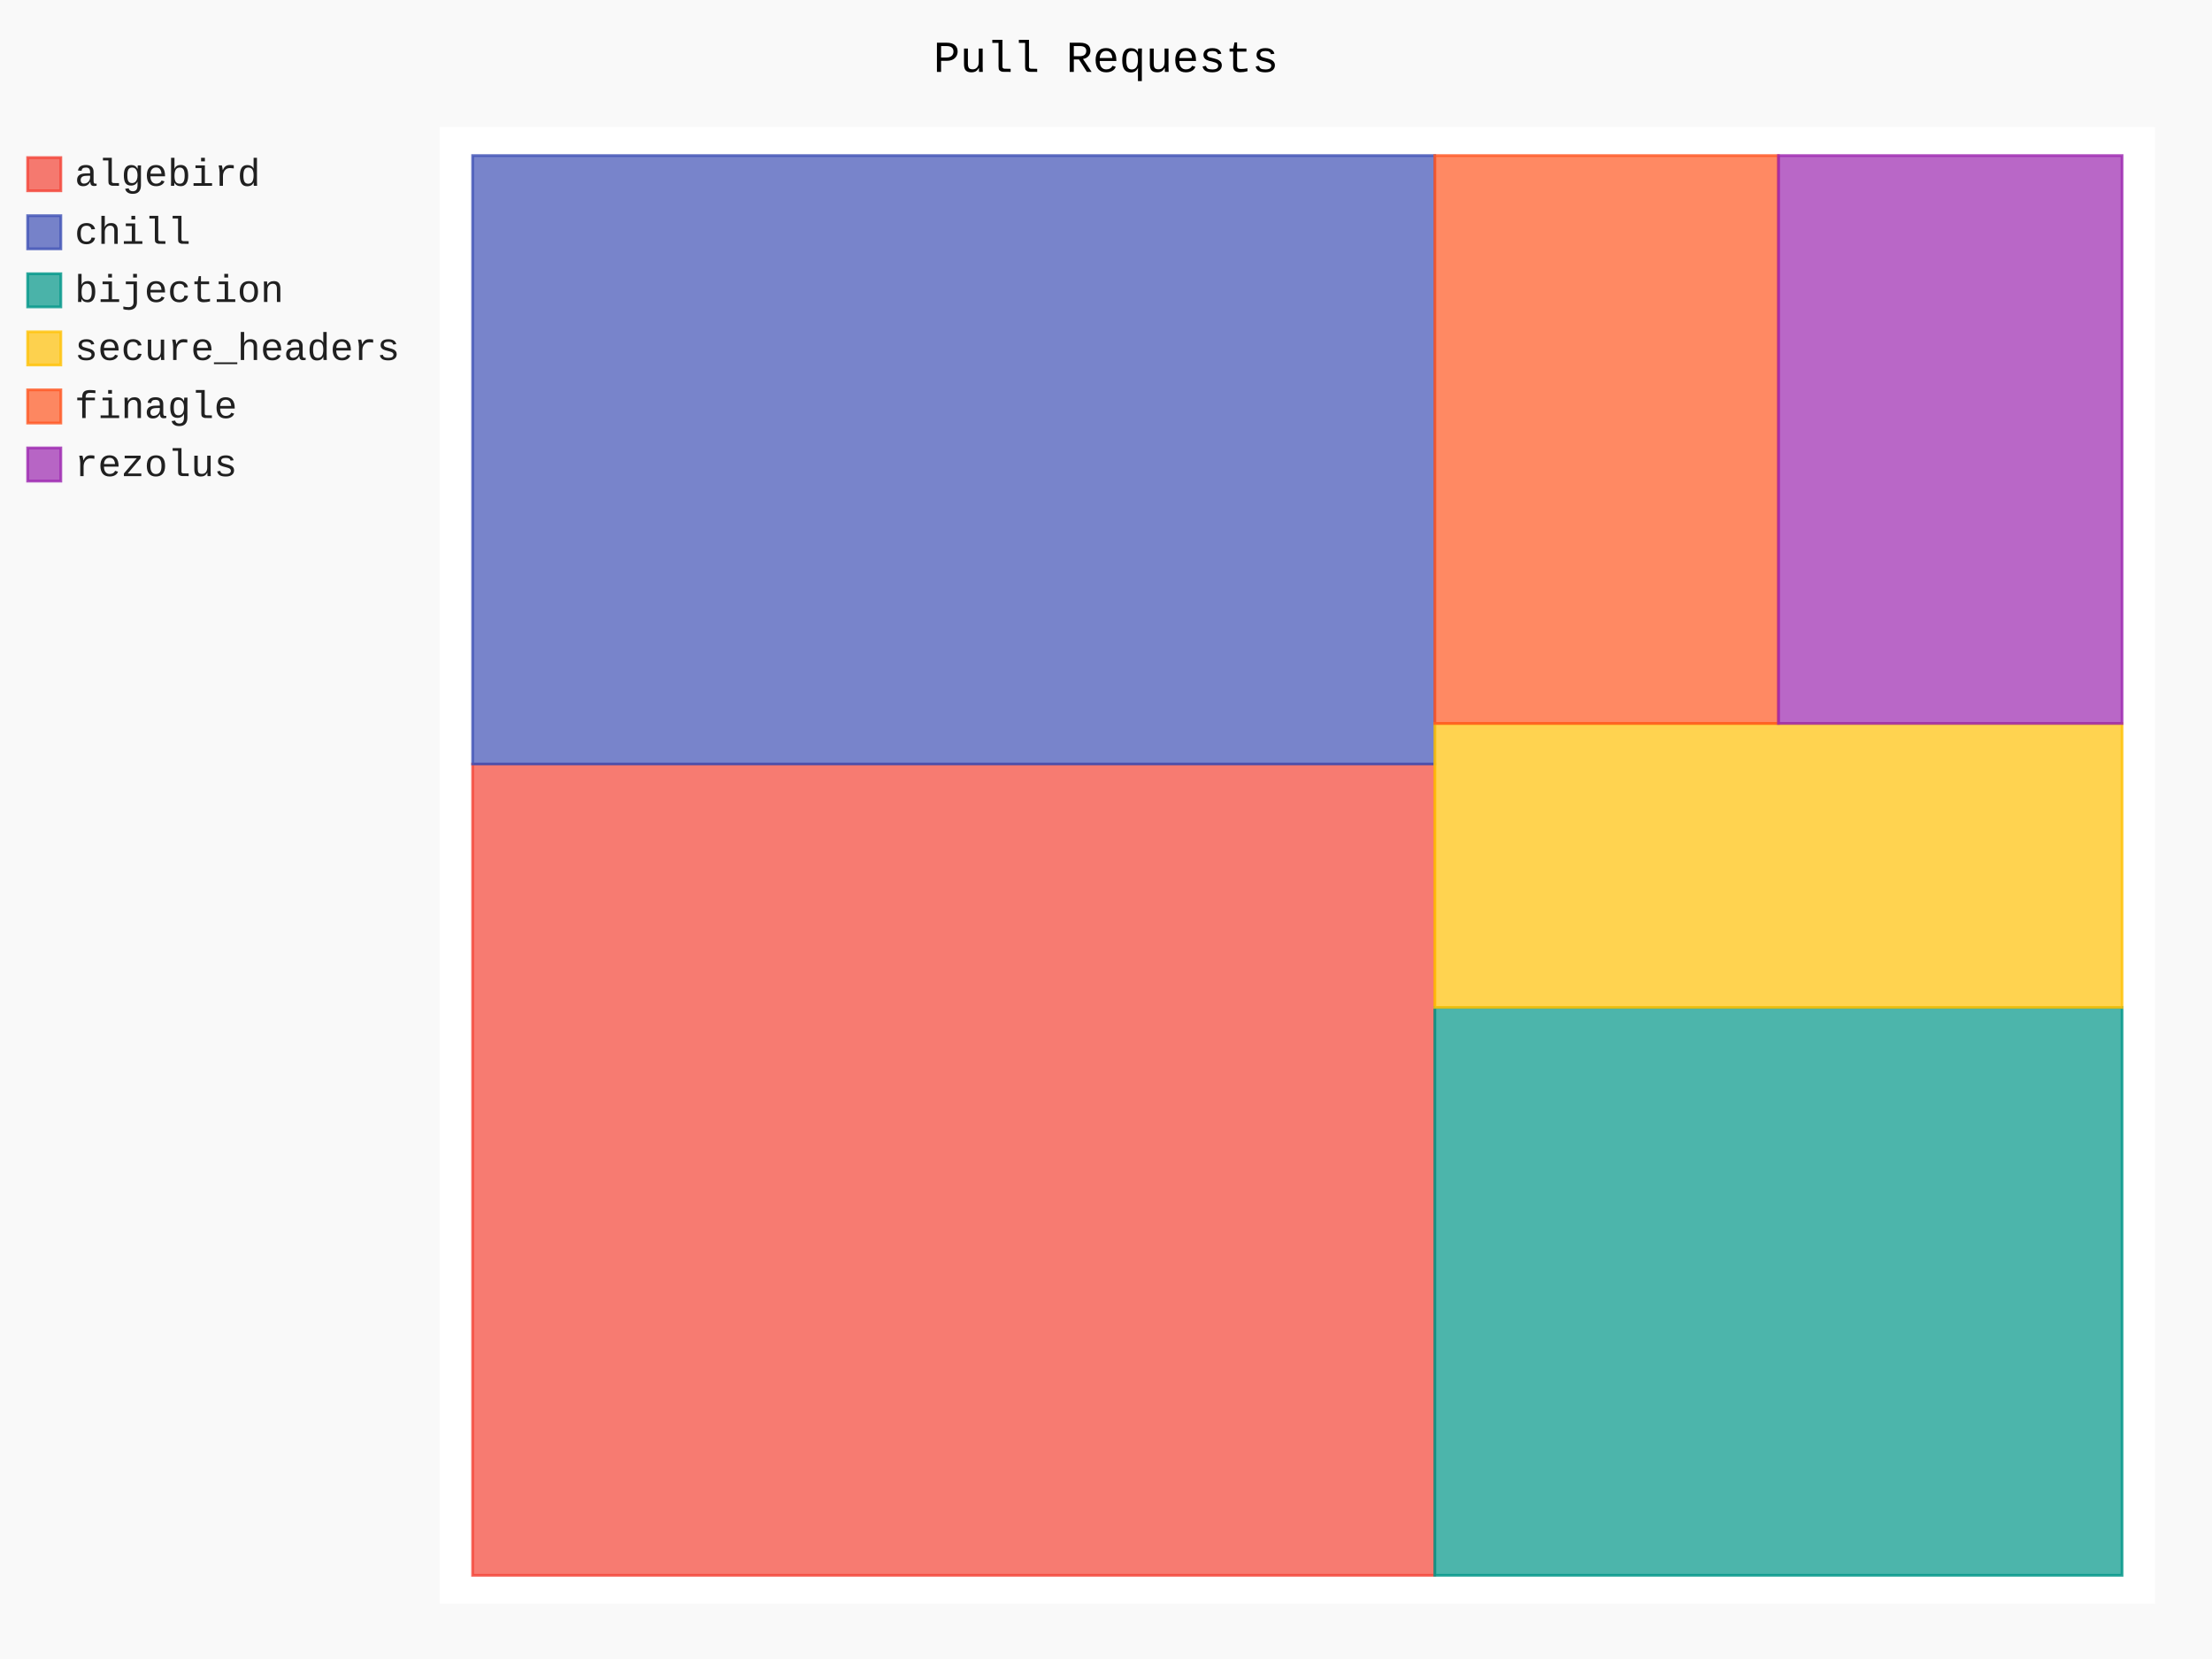
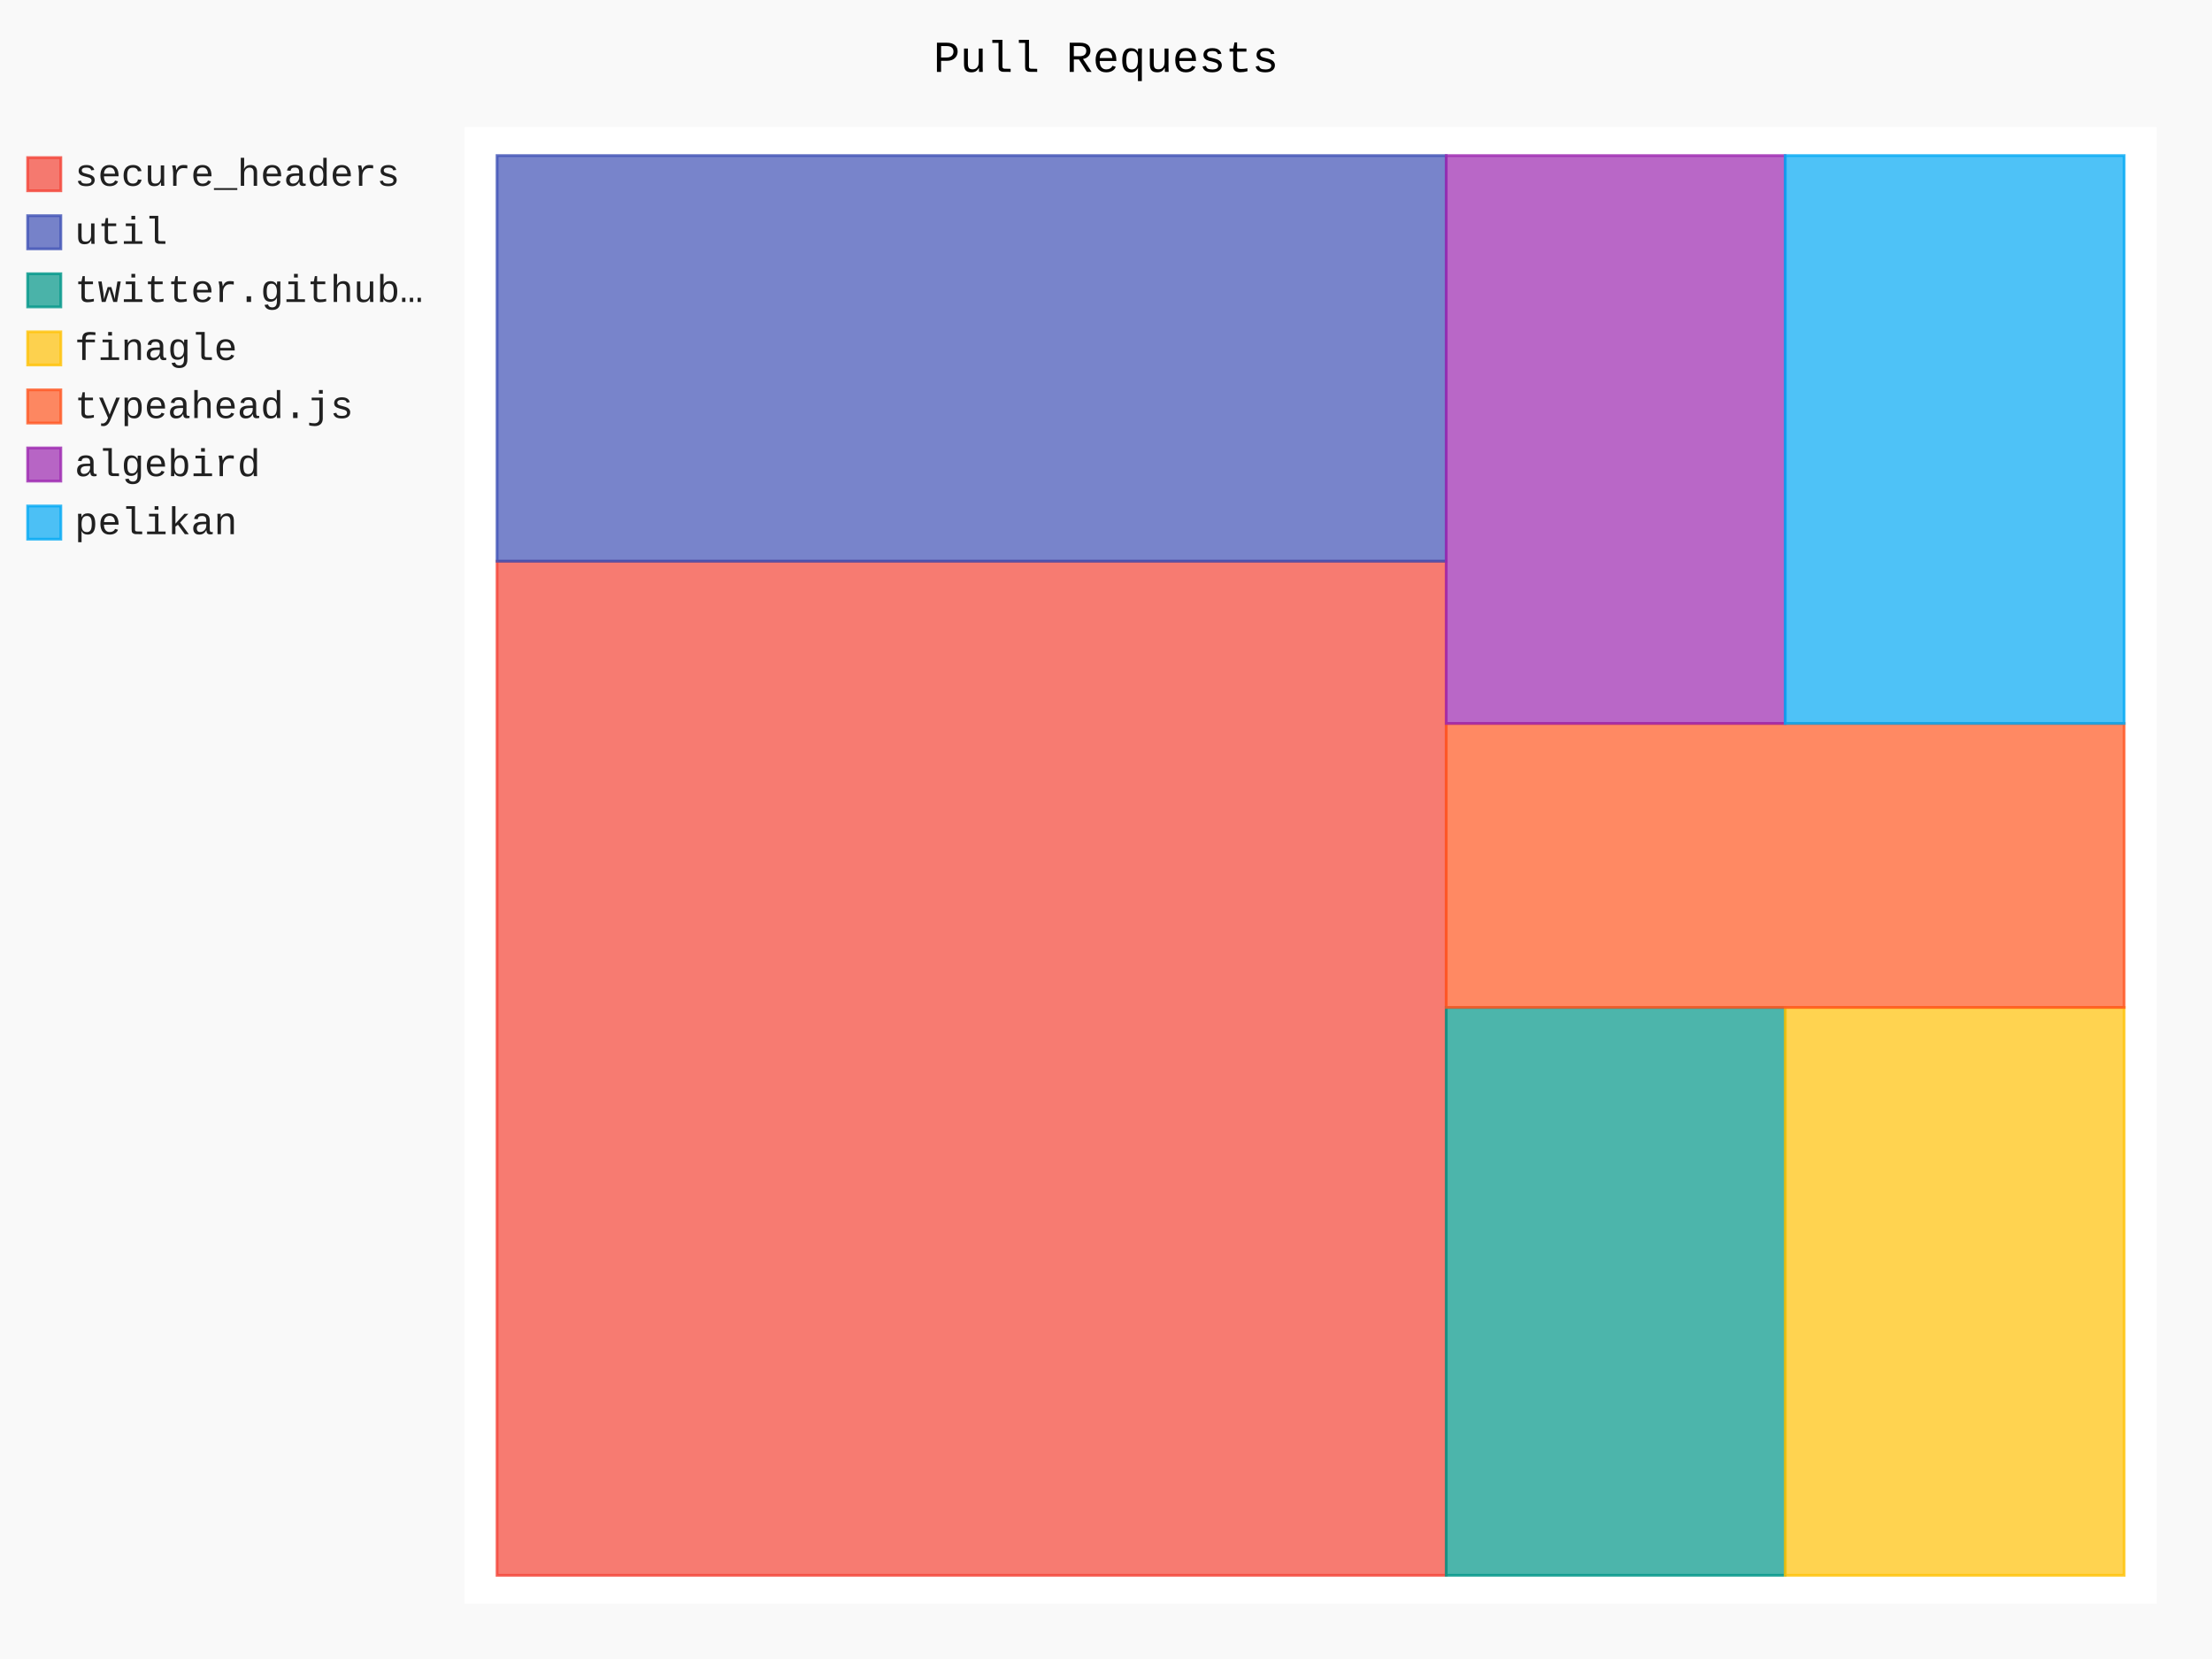
- <svg xmlns="http://www.w3.org/2000/svg" class="pygal-chart" id="chart-c5fc7e87-3322-4913-ace1-3fbab9f41bc9" viewBox="0 0 800 600">
+ <svg xmlns="http://www.w3.org/2000/svg" class="pygal-chart" id="chart-bf07caf6-4657-4d47-8b1f-509d28c9ddeb" viewBox="0 0 800 600">
  <defs>
-     <style type="text/css">#chart-c5fc7e87-3322-4913-ace1-3fbab9f41bc9{-webkit-user-select:none;-webkit-font-smoothing:antialiased;font-family:Consolas,"Liberation Mono",Menlo,Courier,monospace}#chart-c5fc7e87-3322-4913-ace1-3fbab9f41bc9 .title{font-family:Consolas,"Liberation Mono",Menlo,Courier,monospace;font-size:16px}#chart-c5fc7e87-3322-4913-ace1-3fbab9f41bc9 .legends .legend text{font-family:Consolas,"Liberation Mono",Menlo,Courier,monospace;font-size:14px}#chart-c5fc7e87-3322-4913-ace1-3fbab9f41bc9 .axis text{font-family:Consolas,"Liberation Mono",Menlo,Courier,monospace;font-size:10px}#chart-c5fc7e87-3322-4913-ace1-3fbab9f41bc9 .axis text.major{font-family:Consolas,"Liberation Mono",Menlo,Courier,monospace;font-size:10px}#chart-c5fc7e87-3322-4913-ace1-3fbab9f41bc9 .text-overlay text.value{font-family:Consolas,"Liberation Mono",Menlo,Courier,monospace;font-size:16px}#chart-c5fc7e87-3322-4913-ace1-3fbab9f41bc9 .text-overlay text.label{font-family:Consolas,"Liberation Mono",Menlo,Courier,monospace;font-size:10px}#chart-c5fc7e87-3322-4913-ace1-3fbab9f41bc9 .tooltip{font-family:Consolas,"Liberation Mono",Menlo,Courier,monospace;font-size:14px}#chart-c5fc7e87-3322-4913-ace1-3fbab9f41bc9 text.no_data{font-family:Consolas,"Liberation Mono",Menlo,Courier,monospace;font-size:64px}
- #chart-c5fc7e87-3322-4913-ace1-3fbab9f41bc9{background-color:rgba(249,249,249,1)}#chart-c5fc7e87-3322-4913-ace1-3fbab9f41bc9 path,#chart-c5fc7e87-3322-4913-ace1-3fbab9f41bc9 line,#chart-c5fc7e87-3322-4913-ace1-3fbab9f41bc9 rect,#chart-c5fc7e87-3322-4913-ace1-3fbab9f41bc9 circle{-webkit-transition:150ms;-moz-transition:150ms;transition:150ms}#chart-c5fc7e87-3322-4913-ace1-3fbab9f41bc9 .graph &gt; .background{fill:rgba(249,249,249,1)}#chart-c5fc7e87-3322-4913-ace1-3fbab9f41bc9 .plot &gt; .background{fill:rgba(255,255,255,1)}#chart-c5fc7e87-3322-4913-ace1-3fbab9f41bc9 .graph{fill:rgba(0,0,0,.87)}#chart-c5fc7e87-3322-4913-ace1-3fbab9f41bc9 text.no_data{fill:rgba(0,0,0,1)}#chart-c5fc7e87-3322-4913-ace1-3fbab9f41bc9 .title{fill:rgba(0,0,0,1)}#chart-c5fc7e87-3322-4913-ace1-3fbab9f41bc9 .legends .legend text{fill:rgba(0,0,0,.87)}#chart-c5fc7e87-3322-4913-ace1-3fbab9f41bc9 .legends .legend:hover text{fill:rgba(0,0,0,1)}#chart-c5fc7e87-3322-4913-ace1-3fbab9f41bc9 .axis .line{stroke:rgba(0,0,0,1)}#chart-c5fc7e87-3322-4913-ace1-3fbab9f41bc9 .axis .guide.line{stroke:rgba(0,0,0,.54)}#chart-c5fc7e87-3322-4913-ace1-3fbab9f41bc9 .axis .major.line{stroke:rgba(0,0,0,.87)}#chart-c5fc7e87-3322-4913-ace1-3fbab9f41bc9 .axis text.major{fill:rgba(0,0,0,1)}#chart-c5fc7e87-3322-4913-ace1-3fbab9f41bc9 .axis.y .guides:hover .guide.line,#chart-c5fc7e87-3322-4913-ace1-3fbab9f41bc9 .line-graph .axis.x .guides:hover .guide.line,#chart-c5fc7e87-3322-4913-ace1-3fbab9f41bc9 .stackedline-graph .axis.x .guides:hover .guide.line,#chart-c5fc7e87-3322-4913-ace1-3fbab9f41bc9 .xy-graph .axis.x .guides:hover .guide.line{stroke:rgba(0,0,0,1)}#chart-c5fc7e87-3322-4913-ace1-3fbab9f41bc9 .axis .guides:hover text{fill:rgba(0,0,0,1)}#chart-c5fc7e87-3322-4913-ace1-3fbab9f41bc9 .reactive{fill-opacity:.7;stroke-opacity:.8}#chart-c5fc7e87-3322-4913-ace1-3fbab9f41bc9 .ci{stroke:rgba(0,0,0,.87)}#chart-c5fc7e87-3322-4913-ace1-3fbab9f41bc9 .reactive.active,#chart-c5fc7e87-3322-4913-ace1-3fbab9f41bc9 .active .reactive{fill-opacity:.8;stroke-opacity:.9;stroke-width:4}#chart-c5fc7e87-3322-4913-ace1-3fbab9f41bc9 .ci .reactive.active{stroke-width:1.5}#chart-c5fc7e87-3322-4913-ace1-3fbab9f41bc9 .series text{fill:rgba(0,0,0,1)}#chart-c5fc7e87-3322-4913-ace1-3fbab9f41bc9 .tooltip rect{fill:rgba(255,255,255,1);stroke:rgba(0,0,0,1);-webkit-transition:opacity 150ms;-moz-transition:opacity 150ms;transition:opacity 150ms}#chart-c5fc7e87-3322-4913-ace1-3fbab9f41bc9 .tooltip .label{fill:rgba(0,0,0,.87)}#chart-c5fc7e87-3322-4913-ace1-3fbab9f41bc9 .tooltip .label{fill:rgba(0,0,0,.87)}#chart-c5fc7e87-3322-4913-ace1-3fbab9f41bc9 .tooltip .legend{font-size:.8em;fill:rgba(0,0,0,.54)}#chart-c5fc7e87-3322-4913-ace1-3fbab9f41bc9 .tooltip .x_label{font-size:.6em;fill:rgba(0,0,0,1)}#chart-c5fc7e87-3322-4913-ace1-3fbab9f41bc9 .tooltip .xlink{font-size:.5em;text-decoration:underline}#chart-c5fc7e87-3322-4913-ace1-3fbab9f41bc9 .tooltip .value{font-size:1.5em}#chart-c5fc7e87-3322-4913-ace1-3fbab9f41bc9 .bound{font-size:.5em}#chart-c5fc7e87-3322-4913-ace1-3fbab9f41bc9 .max-value{font-size:.75em;fill:rgba(0,0,0,.54)}#chart-c5fc7e87-3322-4913-ace1-3fbab9f41bc9 .map-element{fill:rgba(255,255,255,1);stroke:rgba(0,0,0,.54) !important}#chart-c5fc7e87-3322-4913-ace1-3fbab9f41bc9 .map-element .reactive{fill-opacity:inherit;stroke-opacity:inherit}#chart-c5fc7e87-3322-4913-ace1-3fbab9f41bc9 .color-0,#chart-c5fc7e87-3322-4913-ace1-3fbab9f41bc9 .color-0 a:visited{stroke:#F44336;fill:#F44336}#chart-c5fc7e87-3322-4913-ace1-3fbab9f41bc9 .color-1,#chart-c5fc7e87-3322-4913-ace1-3fbab9f41bc9 .color-1 a:visited{stroke:#3F51B5;fill:#3F51B5}#chart-c5fc7e87-3322-4913-ace1-3fbab9f41bc9 .color-2,#chart-c5fc7e87-3322-4913-ace1-3fbab9f41bc9 .color-2 a:visited{stroke:#009688;fill:#009688}#chart-c5fc7e87-3322-4913-ace1-3fbab9f41bc9 .color-3,#chart-c5fc7e87-3322-4913-ace1-3fbab9f41bc9 .color-3 a:visited{stroke:#FFC107;fill:#FFC107}#chart-c5fc7e87-3322-4913-ace1-3fbab9f41bc9 .color-4,#chart-c5fc7e87-3322-4913-ace1-3fbab9f41bc9 .color-4 a:visited{stroke:#FF5722;fill:#FF5722}#chart-c5fc7e87-3322-4913-ace1-3fbab9f41bc9 .color-5,#chart-c5fc7e87-3322-4913-ace1-3fbab9f41bc9 .color-5 a:visited{stroke:#9C27B0;fill:#9C27B0}#chart-c5fc7e87-3322-4913-ace1-3fbab9f41bc9 .text-overlay .color-0 text{fill:black}#chart-c5fc7e87-3322-4913-ace1-3fbab9f41bc9 .text-overlay .color-1 text{fill:black}#chart-c5fc7e87-3322-4913-ace1-3fbab9f41bc9 .text-overlay .color-2 text{fill:black}#chart-c5fc7e87-3322-4913-ace1-3fbab9f41bc9 .text-overlay .color-3 text{fill:black}#chart-c5fc7e87-3322-4913-ace1-3fbab9f41bc9 .text-overlay .color-4 text{fill:black}#chart-c5fc7e87-3322-4913-ace1-3fbab9f41bc9 .text-overlay .color-5 text{fill:black}
- #chart-c5fc7e87-3322-4913-ace1-3fbab9f41bc9 text.no_data{text-anchor:middle}#chart-c5fc7e87-3322-4913-ace1-3fbab9f41bc9 .guide.line{fill:none}#chart-c5fc7e87-3322-4913-ace1-3fbab9f41bc9 .centered{text-anchor:middle}#chart-c5fc7e87-3322-4913-ace1-3fbab9f41bc9 .title{text-anchor:middle}#chart-c5fc7e87-3322-4913-ace1-3fbab9f41bc9 .legends .legend text{fill-opacity:1}#chart-c5fc7e87-3322-4913-ace1-3fbab9f41bc9 .axis.x text{text-anchor:middle}#chart-c5fc7e87-3322-4913-ace1-3fbab9f41bc9 .axis.x:not(.web) text[transform]{text-anchor:start}#chart-c5fc7e87-3322-4913-ace1-3fbab9f41bc9 .axis.x:not(.web) text[transform].backwards{text-anchor:end}#chart-c5fc7e87-3322-4913-ace1-3fbab9f41bc9 .axis.y text{text-anchor:end}#chart-c5fc7e87-3322-4913-ace1-3fbab9f41bc9 .axis.y text[transform].backwards{text-anchor:start}#chart-c5fc7e87-3322-4913-ace1-3fbab9f41bc9 .axis.y2 text{text-anchor:start}#chart-c5fc7e87-3322-4913-ace1-3fbab9f41bc9 .axis.y2 text[transform].backwards{text-anchor:end}#chart-c5fc7e87-3322-4913-ace1-3fbab9f41bc9 .axis .guide.line{stroke-dasharray:4,4}#chart-c5fc7e87-3322-4913-ace1-3fbab9f41bc9 .axis .major.guide.line{stroke-dasharray:6,6}#chart-c5fc7e87-3322-4913-ace1-3fbab9f41bc9 .horizontal .axis.y .guide.line,#chart-c5fc7e87-3322-4913-ace1-3fbab9f41bc9 .horizontal .axis.y2 .guide.line,#chart-c5fc7e87-3322-4913-ace1-3fbab9f41bc9 .vertical .axis.x .guide.line{opacity:0}#chart-c5fc7e87-3322-4913-ace1-3fbab9f41bc9 .horizontal .axis.always_show .guide.line,#chart-c5fc7e87-3322-4913-ace1-3fbab9f41bc9 .vertical .axis.always_show .guide.line{opacity:1 !important}#chart-c5fc7e87-3322-4913-ace1-3fbab9f41bc9 .axis.y .guides:hover .guide.line,#chart-c5fc7e87-3322-4913-ace1-3fbab9f41bc9 .axis.y2 .guides:hover .guide.line,#chart-c5fc7e87-3322-4913-ace1-3fbab9f41bc9 .axis.x .guides:hover .guide.line{opacity:1}#chart-c5fc7e87-3322-4913-ace1-3fbab9f41bc9 .axis .guides:hover text{opacity:1}#chart-c5fc7e87-3322-4913-ace1-3fbab9f41bc9 .nofill{fill:none}#chart-c5fc7e87-3322-4913-ace1-3fbab9f41bc9 .subtle-fill{fill-opacity:.2}#chart-c5fc7e87-3322-4913-ace1-3fbab9f41bc9 .dot{stroke-width:1px;fill-opacity:1}#chart-c5fc7e87-3322-4913-ace1-3fbab9f41bc9 .dot.active{stroke-width:5px}#chart-c5fc7e87-3322-4913-ace1-3fbab9f41bc9 .dot.negative{fill:transparent}#chart-c5fc7e87-3322-4913-ace1-3fbab9f41bc9 text,#chart-c5fc7e87-3322-4913-ace1-3fbab9f41bc9 tspan{stroke:none !important}#chart-c5fc7e87-3322-4913-ace1-3fbab9f41bc9 .series text.active{opacity:1}#chart-c5fc7e87-3322-4913-ace1-3fbab9f41bc9 .tooltip rect{fill-opacity:.95;stroke-width:.5}#chart-c5fc7e87-3322-4913-ace1-3fbab9f41bc9 .tooltip text{fill-opacity:1}#chart-c5fc7e87-3322-4913-ace1-3fbab9f41bc9 .showable{visibility:hidden}#chart-c5fc7e87-3322-4913-ace1-3fbab9f41bc9 .showable.shown{visibility:visible}#chart-c5fc7e87-3322-4913-ace1-3fbab9f41bc9 .gauge-background{fill:rgba(229,229,229,1);stroke:none}#chart-c5fc7e87-3322-4913-ace1-3fbab9f41bc9 .bg-lines{stroke:rgba(249,249,249,1);stroke-width:2px}</style>
+     <style type="text/css">#chart-bf07caf6-4657-4d47-8b1f-509d28c9ddeb{-webkit-user-select:none;-webkit-font-smoothing:antialiased;font-family:Consolas,"Liberation Mono",Menlo,Courier,monospace}#chart-bf07caf6-4657-4d47-8b1f-509d28c9ddeb .title{font-family:Consolas,"Liberation Mono",Menlo,Courier,monospace;font-size:16px}#chart-bf07caf6-4657-4d47-8b1f-509d28c9ddeb .legends .legend text{font-family:Consolas,"Liberation Mono",Menlo,Courier,monospace;font-size:14px}#chart-bf07caf6-4657-4d47-8b1f-509d28c9ddeb .axis text{font-family:Consolas,"Liberation Mono",Menlo,Courier,monospace;font-size:10px}#chart-bf07caf6-4657-4d47-8b1f-509d28c9ddeb .axis text.major{font-family:Consolas,"Liberation Mono",Menlo,Courier,monospace;font-size:10px}#chart-bf07caf6-4657-4d47-8b1f-509d28c9ddeb .text-overlay text.value{font-family:Consolas,"Liberation Mono",Menlo,Courier,monospace;font-size:16px}#chart-bf07caf6-4657-4d47-8b1f-509d28c9ddeb .text-overlay text.label{font-family:Consolas,"Liberation Mono",Menlo,Courier,monospace;font-size:10px}#chart-bf07caf6-4657-4d47-8b1f-509d28c9ddeb .tooltip{font-family:Consolas,"Liberation Mono",Menlo,Courier,monospace;font-size:14px}#chart-bf07caf6-4657-4d47-8b1f-509d28c9ddeb text.no_data{font-family:Consolas,"Liberation Mono",Menlo,Courier,monospace;font-size:64px}
+ #chart-bf07caf6-4657-4d47-8b1f-509d28c9ddeb{background-color:rgba(249,249,249,1)}#chart-bf07caf6-4657-4d47-8b1f-509d28c9ddeb path,#chart-bf07caf6-4657-4d47-8b1f-509d28c9ddeb line,#chart-bf07caf6-4657-4d47-8b1f-509d28c9ddeb rect,#chart-bf07caf6-4657-4d47-8b1f-509d28c9ddeb circle{-webkit-transition:150ms;-moz-transition:150ms;transition:150ms}#chart-bf07caf6-4657-4d47-8b1f-509d28c9ddeb .graph &gt; .background{fill:rgba(249,249,249,1)}#chart-bf07caf6-4657-4d47-8b1f-509d28c9ddeb .plot &gt; .background{fill:rgba(255,255,255,1)}#chart-bf07caf6-4657-4d47-8b1f-509d28c9ddeb .graph{fill:rgba(0,0,0,.87)}#chart-bf07caf6-4657-4d47-8b1f-509d28c9ddeb text.no_data{fill:rgba(0,0,0,1)}#chart-bf07caf6-4657-4d47-8b1f-509d28c9ddeb .title{fill:rgba(0,0,0,1)}#chart-bf07caf6-4657-4d47-8b1f-509d28c9ddeb .legends .legend text{fill:rgba(0,0,0,.87)}#chart-bf07caf6-4657-4d47-8b1f-509d28c9ddeb .legends .legend:hover text{fill:rgba(0,0,0,1)}#chart-bf07caf6-4657-4d47-8b1f-509d28c9ddeb .axis .line{stroke:rgba(0,0,0,1)}#chart-bf07caf6-4657-4d47-8b1f-509d28c9ddeb .axis .guide.line{stroke:rgba(0,0,0,.54)}#chart-bf07caf6-4657-4d47-8b1f-509d28c9ddeb .axis .major.line{stroke:rgba(0,0,0,.87)}#chart-bf07caf6-4657-4d47-8b1f-509d28c9ddeb .axis text.major{fill:rgba(0,0,0,1)}#chart-bf07caf6-4657-4d47-8b1f-509d28c9ddeb .axis.y .guides:hover .guide.line,#chart-bf07caf6-4657-4d47-8b1f-509d28c9ddeb .line-graph .axis.x .guides:hover .guide.line,#chart-bf07caf6-4657-4d47-8b1f-509d28c9ddeb .stackedline-graph .axis.x .guides:hover .guide.line,#chart-bf07caf6-4657-4d47-8b1f-509d28c9ddeb .xy-graph .axis.x .guides:hover .guide.line{stroke:rgba(0,0,0,1)}#chart-bf07caf6-4657-4d47-8b1f-509d28c9ddeb .axis .guides:hover text{fill:rgba(0,0,0,1)}#chart-bf07caf6-4657-4d47-8b1f-509d28c9ddeb .reactive{fill-opacity:.7;stroke-opacity:.8}#chart-bf07caf6-4657-4d47-8b1f-509d28c9ddeb .ci{stroke:rgba(0,0,0,.87)}#chart-bf07caf6-4657-4d47-8b1f-509d28c9ddeb .reactive.active,#chart-bf07caf6-4657-4d47-8b1f-509d28c9ddeb .active .reactive{fill-opacity:.8;stroke-opacity:.9;stroke-width:4}#chart-bf07caf6-4657-4d47-8b1f-509d28c9ddeb .ci .reactive.active{stroke-width:1.5}#chart-bf07caf6-4657-4d47-8b1f-509d28c9ddeb .series text{fill:rgba(0,0,0,1)}#chart-bf07caf6-4657-4d47-8b1f-509d28c9ddeb .tooltip rect{fill:rgba(255,255,255,1);stroke:rgba(0,0,0,1);-webkit-transition:opacity 150ms;-moz-transition:opacity 150ms;transition:opacity 150ms}#chart-bf07caf6-4657-4d47-8b1f-509d28c9ddeb .tooltip .label{fill:rgba(0,0,0,.87)}#chart-bf07caf6-4657-4d47-8b1f-509d28c9ddeb .tooltip .label{fill:rgba(0,0,0,.87)}#chart-bf07caf6-4657-4d47-8b1f-509d28c9ddeb .tooltip .legend{font-size:.8em;fill:rgba(0,0,0,.54)}#chart-bf07caf6-4657-4d47-8b1f-509d28c9ddeb .tooltip .x_label{font-size:.6em;fill:rgba(0,0,0,1)}#chart-bf07caf6-4657-4d47-8b1f-509d28c9ddeb .tooltip .xlink{font-size:.5em;text-decoration:underline}#chart-bf07caf6-4657-4d47-8b1f-509d28c9ddeb .tooltip .value{font-size:1.5em}#chart-bf07caf6-4657-4d47-8b1f-509d28c9ddeb .bound{font-size:.5em}#chart-bf07caf6-4657-4d47-8b1f-509d28c9ddeb .max-value{font-size:.75em;fill:rgba(0,0,0,.54)}#chart-bf07caf6-4657-4d47-8b1f-509d28c9ddeb .map-element{fill:rgba(255,255,255,1);stroke:rgba(0,0,0,.54) !important}#chart-bf07caf6-4657-4d47-8b1f-509d28c9ddeb .map-element .reactive{fill-opacity:inherit;stroke-opacity:inherit}#chart-bf07caf6-4657-4d47-8b1f-509d28c9ddeb .color-0,#chart-bf07caf6-4657-4d47-8b1f-509d28c9ddeb .color-0 a:visited{stroke:#F44336;fill:#F44336}#chart-bf07caf6-4657-4d47-8b1f-509d28c9ddeb .color-1,#chart-bf07caf6-4657-4d47-8b1f-509d28c9ddeb .color-1 a:visited{stroke:#3F51B5;fill:#3F51B5}#chart-bf07caf6-4657-4d47-8b1f-509d28c9ddeb .color-2,#chart-bf07caf6-4657-4d47-8b1f-509d28c9ddeb .color-2 a:visited{stroke:#009688;fill:#009688}#chart-bf07caf6-4657-4d47-8b1f-509d28c9ddeb .color-3,#chart-bf07caf6-4657-4d47-8b1f-509d28c9ddeb .color-3 a:visited{stroke:#FFC107;fill:#FFC107}#chart-bf07caf6-4657-4d47-8b1f-509d28c9ddeb .color-4,#chart-bf07caf6-4657-4d47-8b1f-509d28c9ddeb .color-4 a:visited{stroke:#FF5722;fill:#FF5722}#chart-bf07caf6-4657-4d47-8b1f-509d28c9ddeb .color-5,#chart-bf07caf6-4657-4d47-8b1f-509d28c9ddeb .color-5 a:visited{stroke:#9C27B0;fill:#9C27B0}#chart-bf07caf6-4657-4d47-8b1f-509d28c9ddeb .color-6,#chart-bf07caf6-4657-4d47-8b1f-509d28c9ddeb .color-6 a:visited{stroke:#03A9F4;fill:#03A9F4}#chart-bf07caf6-4657-4d47-8b1f-509d28c9ddeb .text-overlay .color-0 text{fill:black}#chart-bf07caf6-4657-4d47-8b1f-509d28c9ddeb .text-overlay .color-1 text{fill:black}#chart-bf07caf6-4657-4d47-8b1f-509d28c9ddeb .text-overlay .color-2 text{fill:black}#chart-bf07caf6-4657-4d47-8b1f-509d28c9ddeb .text-overlay .color-3 text{fill:black}#chart-bf07caf6-4657-4d47-8b1f-509d28c9ddeb .text-overlay .color-4 text{fill:black}#chart-bf07caf6-4657-4d47-8b1f-509d28c9ddeb .text-overlay .color-5 text{fill:black}#chart-bf07caf6-4657-4d47-8b1f-509d28c9ddeb .text-overlay .color-6 text{fill:black}
+ #chart-bf07caf6-4657-4d47-8b1f-509d28c9ddeb text.no_data{text-anchor:middle}#chart-bf07caf6-4657-4d47-8b1f-509d28c9ddeb .guide.line{fill:none}#chart-bf07caf6-4657-4d47-8b1f-509d28c9ddeb .centered{text-anchor:middle}#chart-bf07caf6-4657-4d47-8b1f-509d28c9ddeb .title{text-anchor:middle}#chart-bf07caf6-4657-4d47-8b1f-509d28c9ddeb .legends .legend text{fill-opacity:1}#chart-bf07caf6-4657-4d47-8b1f-509d28c9ddeb .axis.x text{text-anchor:middle}#chart-bf07caf6-4657-4d47-8b1f-509d28c9ddeb .axis.x:not(.web) text[transform]{text-anchor:start}#chart-bf07caf6-4657-4d47-8b1f-509d28c9ddeb .axis.x:not(.web) text[transform].backwards{text-anchor:end}#chart-bf07caf6-4657-4d47-8b1f-509d28c9ddeb .axis.y text{text-anchor:end}#chart-bf07caf6-4657-4d47-8b1f-509d28c9ddeb .axis.y text[transform].backwards{text-anchor:start}#chart-bf07caf6-4657-4d47-8b1f-509d28c9ddeb .axis.y2 text{text-anchor:start}#chart-bf07caf6-4657-4d47-8b1f-509d28c9ddeb .axis.y2 text[transform].backwards{text-anchor:end}#chart-bf07caf6-4657-4d47-8b1f-509d28c9ddeb .axis .guide.line{stroke-dasharray:4,4}#chart-bf07caf6-4657-4d47-8b1f-509d28c9ddeb .axis .major.guide.line{stroke-dasharray:6,6}#chart-bf07caf6-4657-4d47-8b1f-509d28c9ddeb .horizontal .axis.y .guide.line,#chart-bf07caf6-4657-4d47-8b1f-509d28c9ddeb .horizontal .axis.y2 .guide.line,#chart-bf07caf6-4657-4d47-8b1f-509d28c9ddeb .vertical .axis.x .guide.line{opacity:0}#chart-bf07caf6-4657-4d47-8b1f-509d28c9ddeb .horizontal .axis.always_show .guide.line,#chart-bf07caf6-4657-4d47-8b1f-509d28c9ddeb .vertical .axis.always_show .guide.line{opacity:1 !important}#chart-bf07caf6-4657-4d47-8b1f-509d28c9ddeb .axis.y .guides:hover .guide.line,#chart-bf07caf6-4657-4d47-8b1f-509d28c9ddeb .axis.y2 .guides:hover .guide.line,#chart-bf07caf6-4657-4d47-8b1f-509d28c9ddeb .axis.x .guides:hover .guide.line{opacity:1}#chart-bf07caf6-4657-4d47-8b1f-509d28c9ddeb .axis .guides:hover text{opacity:1}#chart-bf07caf6-4657-4d47-8b1f-509d28c9ddeb .nofill{fill:none}#chart-bf07caf6-4657-4d47-8b1f-509d28c9ddeb .subtle-fill{fill-opacity:.2}#chart-bf07caf6-4657-4d47-8b1f-509d28c9ddeb .dot{stroke-width:1px;fill-opacity:1}#chart-bf07caf6-4657-4d47-8b1f-509d28c9ddeb .dot.active{stroke-width:5px}#chart-bf07caf6-4657-4d47-8b1f-509d28c9ddeb .dot.negative{fill:transparent}#chart-bf07caf6-4657-4d47-8b1f-509d28c9ddeb text,#chart-bf07caf6-4657-4d47-8b1f-509d28c9ddeb tspan{stroke:none !important}#chart-bf07caf6-4657-4d47-8b1f-509d28c9ddeb .series text.active{opacity:1}#chart-bf07caf6-4657-4d47-8b1f-509d28c9ddeb .tooltip rect{fill-opacity:.95;stroke-width:.5}#chart-bf07caf6-4657-4d47-8b1f-509d28c9ddeb .tooltip text{fill-opacity:1}#chart-bf07caf6-4657-4d47-8b1f-509d28c9ddeb .showable{visibility:hidden}#chart-bf07caf6-4657-4d47-8b1f-509d28c9ddeb .showable.shown{visibility:visible}#chart-bf07caf6-4657-4d47-8b1f-509d28c9ddeb .gauge-background{fill:rgba(229,229,229,1);stroke:none}#chart-bf07caf6-4657-4d47-8b1f-509d28c9ddeb .bg-lines{stroke:rgba(249,249,249,1);stroke-width:2px}</style>
  </defs>
  <g class="graph treemap-graph vertical">
    <rect class="background" height="600" width="800" x="0" y="0" />
-     <g class="plot" transform="translate(159, 46)">
-       <rect class="background" height="534" width="620.4" x="0" y="0" />
+     <g class="plot" transform="translate(168, 46)">
+       <rect class="background" height="534" width="612.0" x="0" y="0" />
      <g class="series serie-0 color-0">
        <g class="rects">
          <g class="rect">
-             <rect class="rect reactive tooltip-trigger" height="293.407" width="347.981" x="11.931" y="230.324" />
+             <rect class="rect reactive tooltip-trigger" height="366.758" width="343.269" x="11.769" y="156.973" />
          </g>
        </g>
      </g>
      <g class="series serie-1 color-1">
        <g class="rects">
          <g class="rect">
-             <rect class="rect reactive tooltip-trigger" height="220.055" width="347.981" x="11.931" y="10.269" />
+             <rect class="rect reactive tooltip-trigger" height="146.703" width="343.269" x="11.769" y="10.269" />
          </g>
        </g>
      </g>
      <g class="series serie-2 color-2">
        <g class="rects">
          <g class="rect">
-             <rect class="rect reactive tooltip-trigger" height="205.385" width="248.558" x="359.912" y="318.346" />
+             <rect class="rect reactive tooltip-trigger" height="205.385" width="122.596" x="355.038" y="318.346" />
          </g>
        </g>
      </g>
      <g class="series serie-3 color-3">
        <g class="rects">
          <g class="rect">
-             <rect class="rect reactive tooltip-trigger" height="102.692" width="248.558" x="359.912" y="215.654" />
+             <rect class="rect reactive tooltip-trigger" height="205.385" width="122.596" x="477.635" y="318.346" />
          </g>
        </g>
      </g>
      <g class="series serie-4 color-4">
        <g class="rects">
          <g class="rect">
-             <rect class="rect reactive tooltip-trigger" height="205.385" width="124.279" x="359.912" y="10.269" />
+             <rect class="rect reactive tooltip-trigger" height="102.692" width="245.192" x="355.038" y="215.654" />
          </g>
        </g>
      </g>
      <g class="series serie-5 color-5">
        <g class="rects">
          <g class="rect">
-             <rect class="rect reactive tooltip-trigger" height="205.385" width="124.279" x="484.19" y="10.269" />
+             <rect class="rect reactive tooltip-trigger" height="205.385" width="122.596" x="355.038" y="10.269" />
+           </g>
+         </g>
+       </g>
+       <g class="series serie-6 color-6">
+         <g class="rects">
+           <g class="rect">
+             <rect class="rect reactive tooltip-trigger" height="205.385" width="122.596" x="477.635" y="10.269" />
          </g>
        </g>
      </g>
    </g>
    <g class="titles">
      <text class="title plot_title" x="400.0" y="26">Pull Requests</text>
    </g>
-     <g class="plot overlay" transform="translate(159, 46)">
+     <g class="plot overlay" transform="translate(168, 46)">
      <g class="series serie-0 color-0" />
      <g class="series serie-1 color-1" />
      <g class="series serie-2 color-2" />
      <g class="series serie-3 color-3" />
      <g class="series serie-4 color-4" />
      <g class="series serie-5 color-5" />
+       <g class="series serie-6 color-6" />
    </g>
-     <g class="plot text-overlay" transform="translate(159, 46)">
+     <g class="plot text-overlay" transform="translate(168, 46)">
      <g class="series serie-0 color-0" />
      <g class="series serie-1 color-1" />
      <g class="series serie-2 color-2" />
      <g class="series serie-3 color-3" />
      <g class="series serie-4 color-4" />
      <g class="series serie-5 color-5" />
+       <g class="series serie-6 color-6" />
    </g>
-     <g class="plot tooltip-overlay" transform="translate(159, 46)">
+     <g class="plot tooltip-overlay" transform="translate(168, 46)">
      <g class="tooltip" style="opacity: 0" transform="translate(0 0)">
        <rect class="tooltip-box" height="0" rx="0" ry="0" width="0" />
        <g class="text" />
      </g>
    </g>
    <g class="legends" transform="translate(10, 56)">
      <g class="legend reactive activate-serie" id="activate-serie-0">
        <rect class="color-0 reactive" height="12" width="12" x="0.0" y="1.0" />
-         <text x="17.0" y="11.2">algebird</text>
+         <text x="17.0" y="11.2">secure_headers</text>
      </g>
      <g class="legend reactive activate-serie" id="activate-serie-1">
        <rect class="color-1 reactive" height="12" width="12" x="0.0" y="22.0" />
-         <text x="17.0" y="32.2">chill</text>
+         <text x="17.0" y="32.2">util</text>
      </g>
      <g class="legend reactive activate-serie" id="activate-serie-2">
        <rect class="color-2 reactive" height="12" width="12" x="0.0" y="43.0" />
-         <text x="17.0" y="53.2">bijection</text>
+         <text x="17.0" y="53.2">twitter.github…</text>
      </g>
      <g class="legend reactive activate-serie" id="activate-serie-3">
        <rect class="color-3 reactive" height="12" width="12" x="0.0" y="64.0" />
-         <text x="17.0" y="74.2">secure_headers</text>
+         <text x="17.0" y="74.2">finagle</text>
      </g>
      <g class="legend reactive activate-serie" id="activate-serie-4">
        <rect class="color-4 reactive" height="12" width="12" x="0.0" y="85.0" />
-         <text x="17.0" y="95.2">finagle</text>
+         <text x="17.0" y="95.2">typeahead.js</text>
      </g>
      <g class="legend reactive activate-serie" id="activate-serie-5">
        <rect class="color-5 reactive" height="12" width="12" x="0.0" y="106.0" />
-         <text x="17.0" y="116.2">rezolus</text>
+         <text x="17.0" y="116.2">algebird</text>
+       </g>
+       <g class="legend reactive activate-serie" id="activate-serie-6">
+         <rect class="color-6 reactive" height="12" width="12" x="0.0" y="127.0" />
+         <text x="17.0" y="137.2">pelikan</text>
      </g>
    </g>
    <g class="legends" transform="translate(790, 56)" />
  </g>
</svg>
